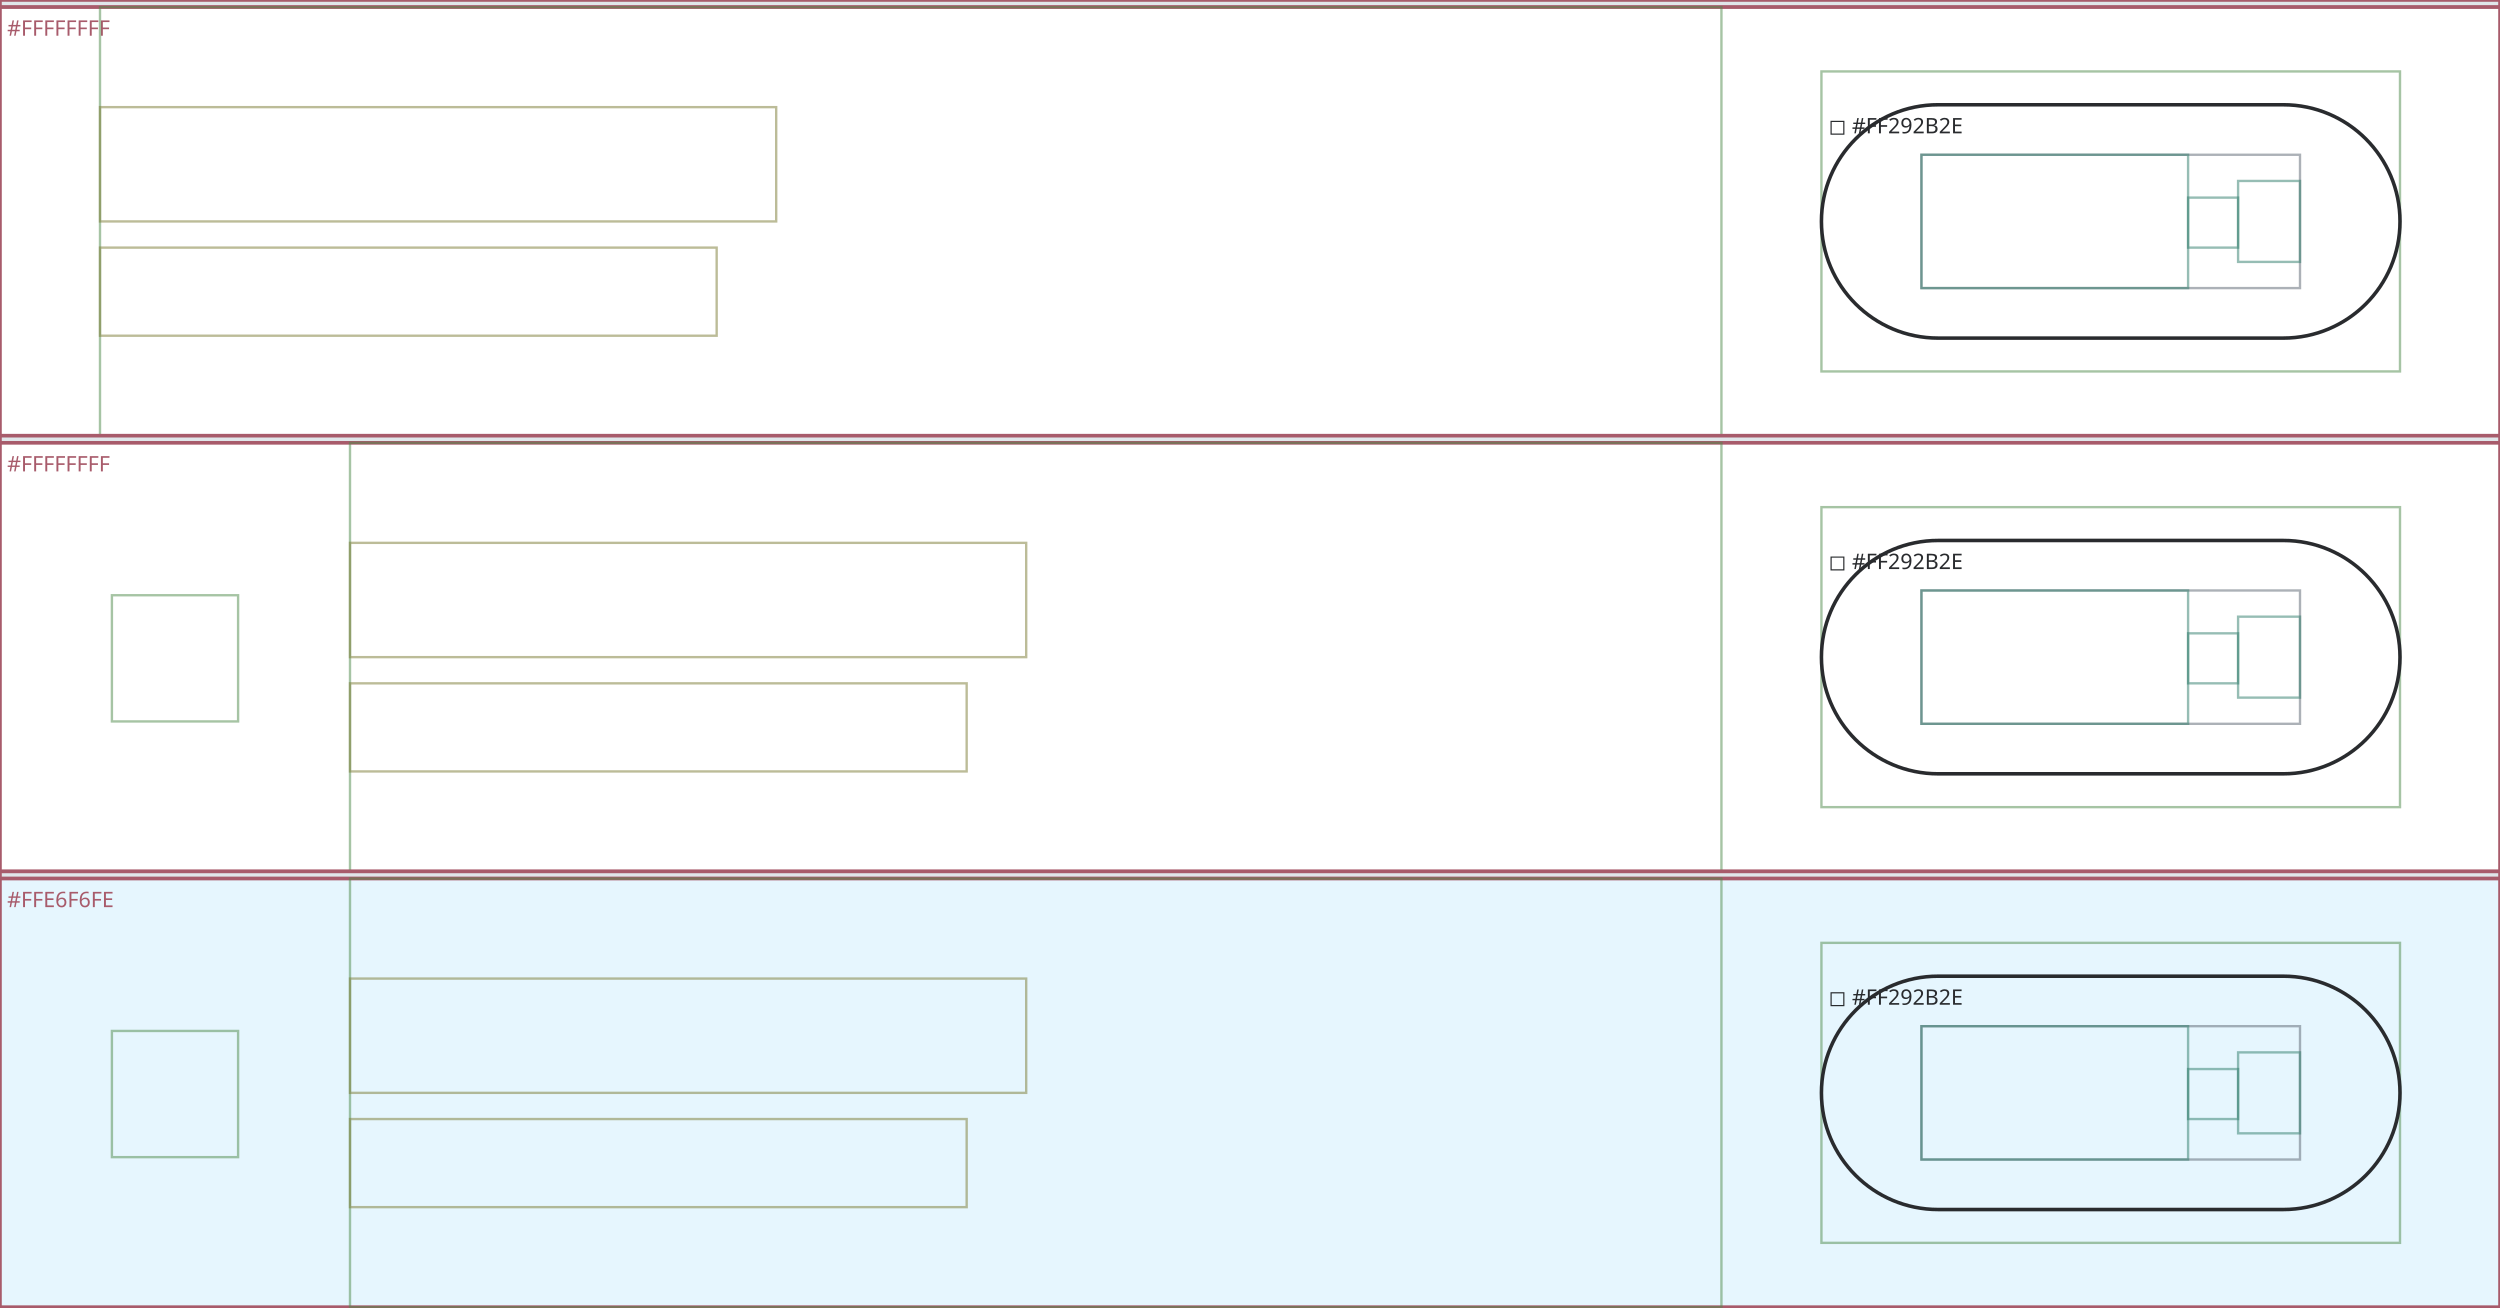
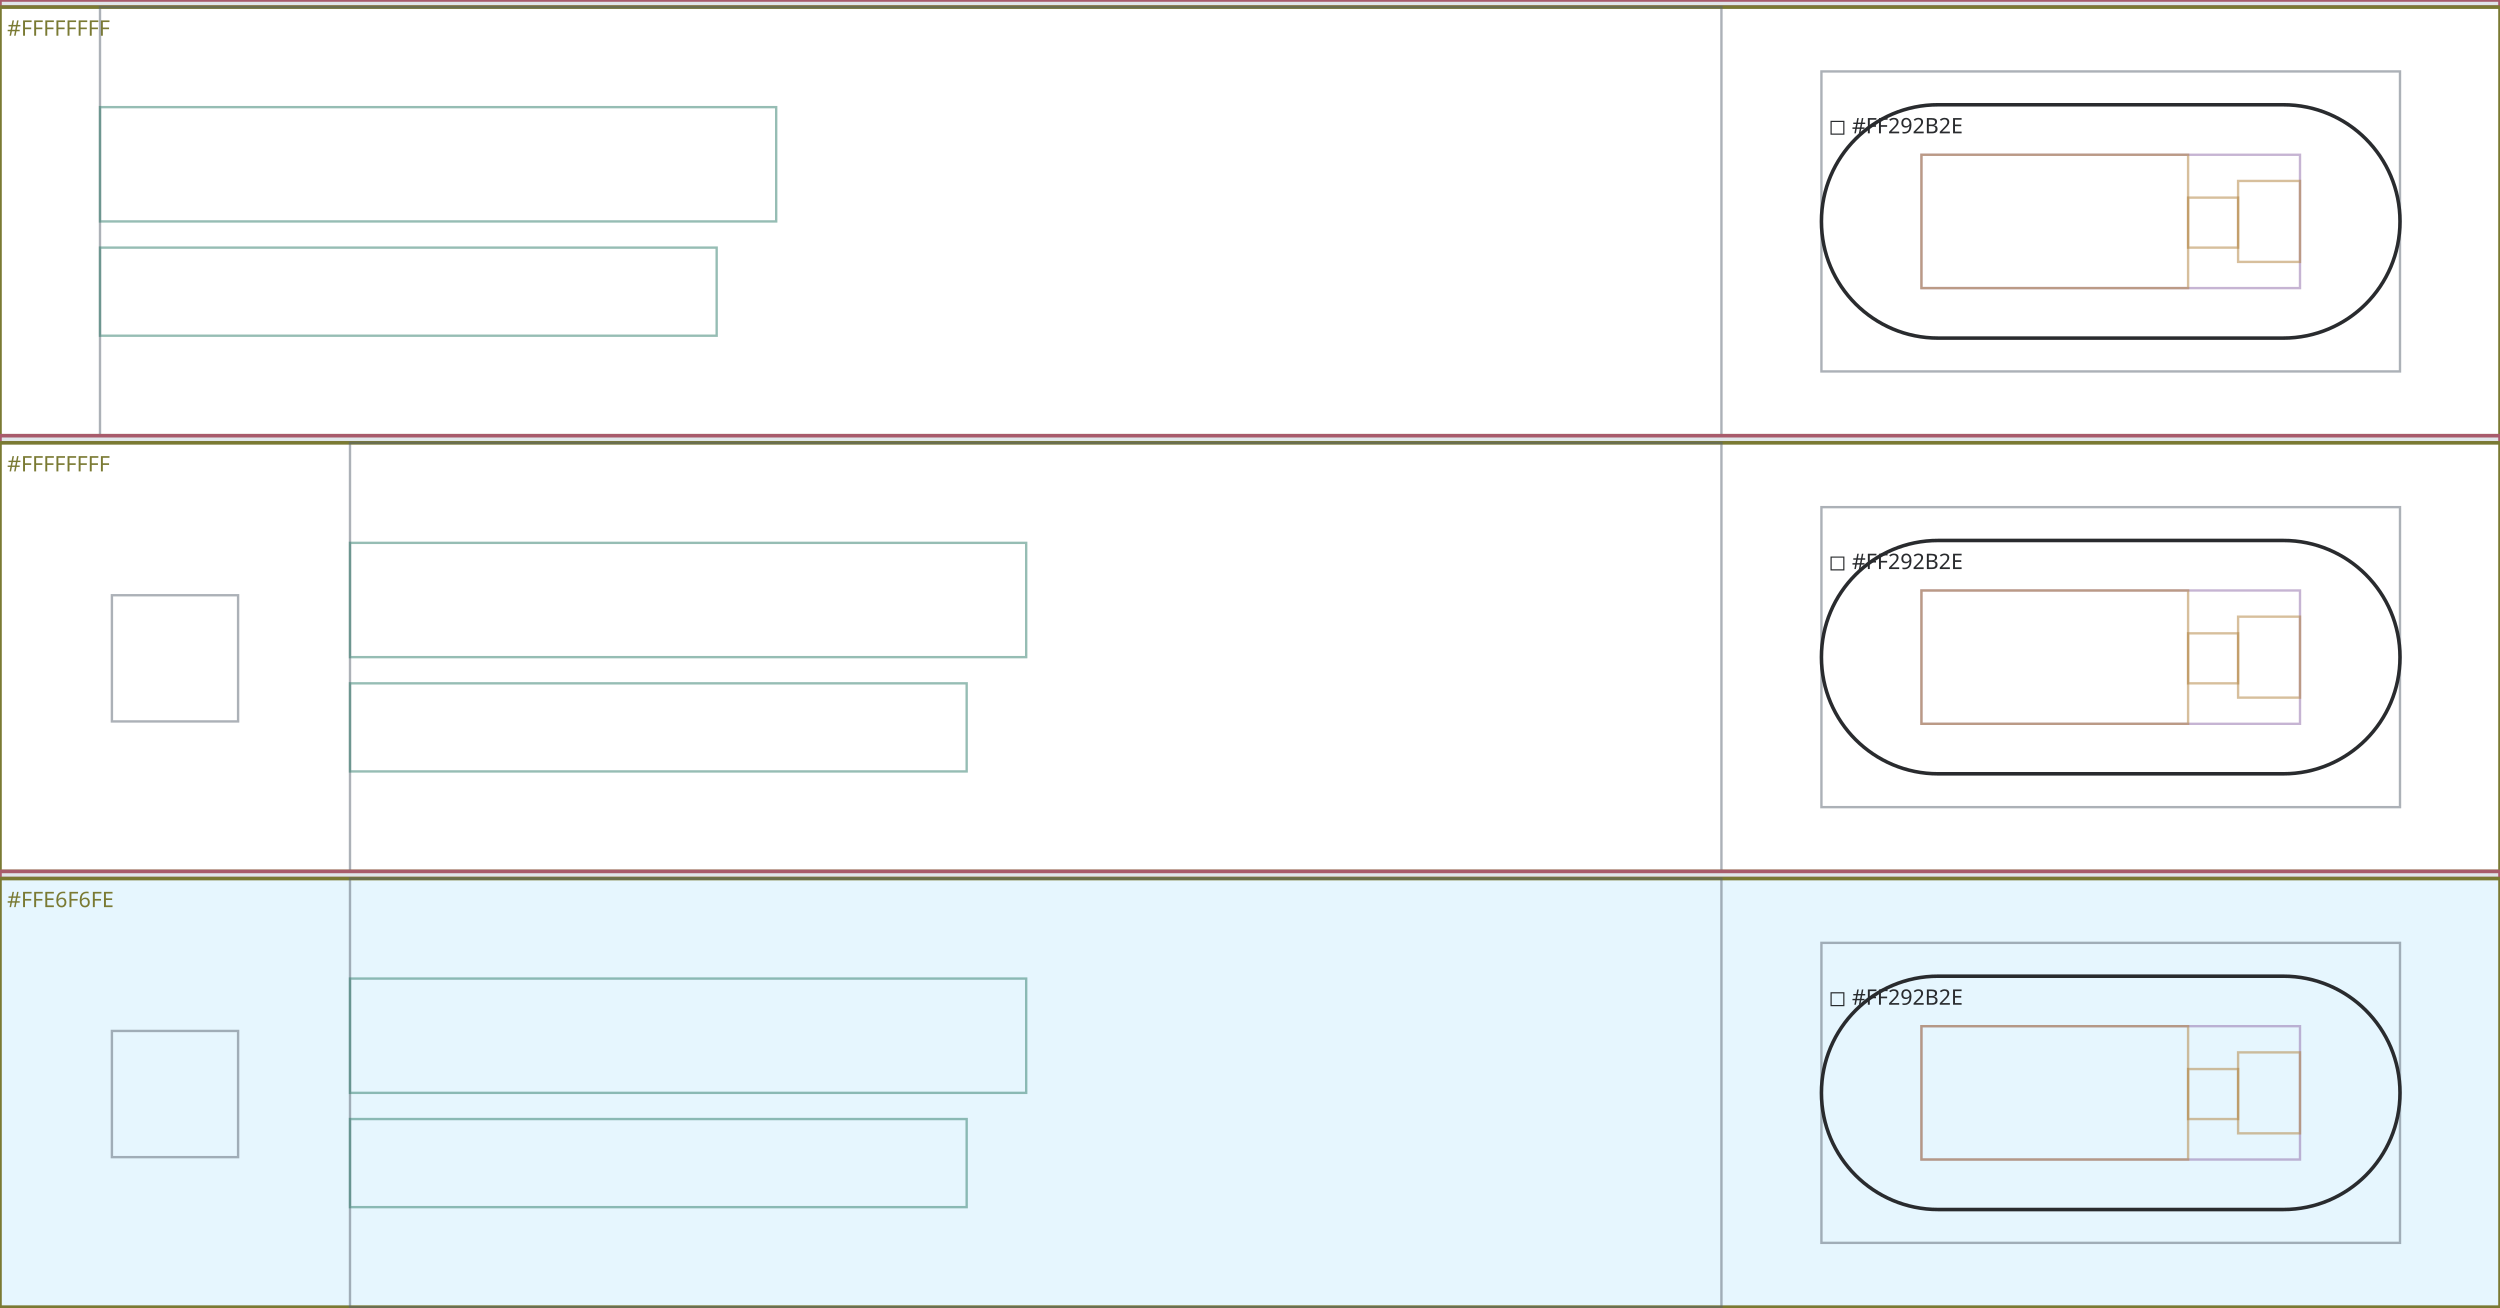
<svg xmlns="http://www.w3.org/2000/svg" viewBox="0 0 1050 549" width="1050" height="549" role="img" aria-label="Content/Bookmark row layout wireframe">
  <rect width="1050" height="549" fill="#ffffff" />
  <g>
    <rect x="0" y="0" width="1050" height="549" fill="none" fill-opacity="0" stroke="#5B6470" stroke-width="1" stroke-opacity="0.5" />
  </g>
  <g>
    <rect x="0" y="0" width="1050" height="549" fill="none" fill-opacity="0" stroke="#2E7D6B" stroke-width="1" stroke-opacity="0.5" />
  </g>
  <g>
    <rect x="0" y="0" width="1050" height="549" fill="#FFFFFF" fill-opacity="1" stroke="#8E6BA8" stroke-width="1.5" stroke-opacity="1" />
    <text x="3" y="12" font-family="system-ui, sans-serif" font-size="9" fill="#8E6BA8">#FFFFFFFF</text>
  </g>
  <g>
    <rect x="0" y="0" width="1050" height="549" fill="none" fill-opacity="0" stroke="#B0813B" stroke-width="1" stroke-opacity="0.5" />
  </g>
  <g>
    <rect x="0" y="0" width="1050" height="183" fill="none" fill-opacity="0" stroke="#3B72A8" stroke-width="1" stroke-opacity="0.5" />
  </g>
  <g>
    <rect x="0" y="0" width="1050" height="3" fill="#E0E6EA" fill-opacity="1" stroke="#A85B6B" stroke-width="1.5" stroke-opacity="1" />
    <text x="3" y="12" font-family="system-ui, sans-serif" font-size="9" fill="#A85B6B">#FFE0E6EA</text>
  </g>
  <g>
-     <rect x="0" y="3" width="1050" height="180" fill="#FFFFFF" fill-opacity="1" stroke="#A85B6B" stroke-width="1.5" stroke-opacity="1" />
-     <text x="3" y="15" font-family="system-ui, sans-serif" font-size="9" fill="#A85B6B">#FFFFFFFF</text>
+     <rect x="0" y="3" width="1050" height="180" fill="none" fill-opacity="0" stroke="#A85B6B" stroke-width="1" stroke-opacity="0.5" />
  </g>
  <g>
-     <rect x="42" y="3" width="681" height="180" fill="none" fill-opacity="0" stroke="#4F8A4A" stroke-width="1" stroke-opacity="0.5" />
+     <rect x="0" y="3" width="1050" height="180" fill="none" fill-opacity="0" stroke="#4F8A4A" stroke-width="1" stroke-opacity="0.5" />
  </g>
  <g>
-     <rect x="42" y="45" width="284" height="48" fill="none" fill-opacity="0" stroke="#7A7A33" stroke-width="1" stroke-opacity="0.5" />
+     <rect x="0" y="3" width="1050" height="180" fill="#FFFFFF" fill-opacity="1" stroke="#7A7A33" stroke-width="1.5" stroke-opacity="1" />
+     <text x="3" y="15" font-family="system-ui, sans-serif" font-size="9" fill="#7A7A33">#FFFFFFFF</text>
  </g>
  <g>
-     <rect x="42" y="104" width="259" height="37" fill="none" fill-opacity="0" stroke="#7A7A33" stroke-width="1" stroke-opacity="0.5" />
+     <rect x="42" y="3" width="681" height="180" fill="none" fill-opacity="0" stroke="#5B6470" stroke-width="1" stroke-opacity="0.5" />
  </g>
  <g>
-     <rect x="765" y="30" width="243" height="126" fill="none" fill-opacity="0" stroke="#4F8A4A" stroke-width="1" stroke-opacity="0.5" />
+     <rect x="42" y="45" width="284" height="48" fill="none" fill-opacity="0" stroke="#2E7D6B" stroke-width="1" stroke-opacity="0.5" />
+   </g>
+   <g>
+     <rect x="42" y="104" width="259" height="37" fill="none" fill-opacity="0" stroke="#2E7D6B" stroke-width="1" stroke-opacity="0.5" />
+   </g>
+   <g>
+     <rect x="765" y="30" width="243" height="126" fill="none" fill-opacity="0" stroke="#5B6470" stroke-width="1" stroke-opacity="0.5" />
  </g>
  <g>
    <path d="M814,44 H959 A49,49 0 0 1 1008,93 V93 A49,49 0 0 1 959,142 H814 A49,49 0 0 1 765,93 V93 A49,49 0 0 1 814,44 Z" fill="none" fill-opacity="0" stroke="#292B2E" stroke-width="1.5" stroke-opacity="1" />
    <text x="768" y="56" font-family="system-ui, sans-serif" font-size="9" fill="#292B2E">◻ #FF292B2E</text>
  </g>
  <g>
-     <rect x="807" y="65" width="159" height="56" fill="none" fill-opacity="0" stroke="#5B6470" stroke-width="1" stroke-opacity="0.5" />
+     <rect x="807" y="65" width="159" height="56" fill="none" fill-opacity="0" stroke="#8E6BA8" stroke-width="1" stroke-opacity="0.5" />
  </g>
  <g>
-     <rect x="807" y="65" width="112" height="56" fill="none" fill-opacity="0" stroke="#2E7D6B" stroke-width="1" stroke-opacity="0.5" />
+     <rect x="807" y="65" width="112" height="56" fill="none" fill-opacity="0" stroke="#B0813B" stroke-width="1" stroke-opacity="0.5" />
  </g>
  <g>
-     <rect x="919" y="83" width="21" height="21" fill="none" fill-opacity="0" stroke="#2E7D6B" stroke-width="1" stroke-opacity="0.5" />
+     <rect x="919" y="83" width="21" height="21" fill="none" fill-opacity="0" stroke="#B0813B" stroke-width="1" stroke-opacity="0.5" />
  </g>
  <g>
-     <rect x="940" y="76" width="26" height="34" fill="none" fill-opacity="0" stroke="#2E7D6B" stroke-width="1" stroke-opacity="0.5" />
+     <rect x="940" y="76" width="26" height="34" fill="none" fill-opacity="0" stroke="#B0813B" stroke-width="1" stroke-opacity="0.5" />
  </g>
  <g>
    <rect x="0" y="183" width="1050" height="183" fill="none" fill-opacity="0" stroke="#3B72A8" stroke-width="1" stroke-opacity="0.5" />
  </g>
  <g>
    <rect x="0" y="183" width="1050" height="3" fill="#E0E6EA" fill-opacity="1" stroke="#A85B6B" stroke-width="1.5" stroke-opacity="1" />
    <text x="3" y="195" font-family="system-ui, sans-serif" font-size="9" fill="#A85B6B">#FFE0E6EA</text>
  </g>
  <g>
-     <rect x="0" y="186" width="1050" height="180" fill="#FFFFFF" fill-opacity="1" stroke="#A85B6B" stroke-width="1.5" stroke-opacity="1" />
-     <text x="3" y="198" font-family="system-ui, sans-serif" font-size="9" fill="#A85B6B">#FFFFFFFF</text>
+     <rect x="0" y="186" width="1050" height="180" fill="none" fill-opacity="0" stroke="#A85B6B" stroke-width="1" stroke-opacity="0.5" />
  </g>
  <g>
-     <rect x="47" y="250" width="53" height="53" fill="none" fill-opacity="0" stroke="#4F8A4A" stroke-width="1" stroke-opacity="0.5" />
+     <rect x="0" y="186" width="1050" height="180" fill="none" fill-opacity="0" stroke="#4F8A4A" stroke-width="1" stroke-opacity="0.5" />
  </g>
  <g>
-     <rect x="147" y="186" width="576" height="180" fill="none" fill-opacity="0" stroke="#4F8A4A" stroke-width="1" stroke-opacity="0.5" />
+     <rect x="0" y="186" width="1050" height="180" fill="#FFFFFF" fill-opacity="1" stroke="#7A7A33" stroke-width="1.5" stroke-opacity="1" />
+     <text x="3" y="198" font-family="system-ui, sans-serif" font-size="9" fill="#7A7A33">#FFFFFFFF</text>
  </g>
  <g>
-     <rect x="147" y="228" width="284" height="48" fill="none" fill-opacity="0" stroke="#7A7A33" stroke-width="1" stroke-opacity="0.5" />
+     <rect x="47" y="250" width="53" height="53" fill="none" fill-opacity="0" stroke="#5B6470" stroke-width="1" stroke-opacity="0.5" />
  </g>
  <g>
-     <rect x="147" y="287" width="259" height="37" fill="none" fill-opacity="0" stroke="#7A7A33" stroke-width="1" stroke-opacity="0.5" />
+     <rect x="147" y="186" width="576" height="180" fill="none" fill-opacity="0" stroke="#5B6470" stroke-width="1" stroke-opacity="0.5" />
  </g>
  <g>
-     <rect x="765" y="213" width="243" height="126" fill="none" fill-opacity="0" stroke="#4F8A4A" stroke-width="1" stroke-opacity="0.5" />
+     <rect x="147" y="228" width="284" height="48" fill="none" fill-opacity="0" stroke="#2E7D6B" stroke-width="1" stroke-opacity="0.5" />
+   </g>
+   <g>
+     <rect x="147" y="287" width="259" height="37" fill="none" fill-opacity="0" stroke="#2E7D6B" stroke-width="1" stroke-opacity="0.5" />
+   </g>
+   <g>
+     <rect x="765" y="213" width="243" height="126" fill="none" fill-opacity="0" stroke="#5B6470" stroke-width="1" stroke-opacity="0.5" />
  </g>
  <g>
    <path d="M814,227 H959 A49,49 0 0 1 1008,276 V276 A49,49 0 0 1 959,325 H814 A49,49 0 0 1 765,276 V276 A49,49 0 0 1 814,227 Z" fill="none" fill-opacity="0" stroke="#292B2E" stroke-width="1.5" stroke-opacity="1" />
    <text x="768" y="239" font-family="system-ui, sans-serif" font-size="9" fill="#292B2E">◻ #FF292B2E</text>
  </g>
  <g>
-     <rect x="807" y="248" width="159" height="56" fill="none" fill-opacity="0" stroke="#5B6470" stroke-width="1" stroke-opacity="0.5" />
+     <rect x="807" y="248" width="159" height="56" fill="none" fill-opacity="0" stroke="#8E6BA8" stroke-width="1" stroke-opacity="0.5" />
  </g>
  <g>
-     <rect x="807" y="248" width="112" height="56" fill="none" fill-opacity="0" stroke="#2E7D6B" stroke-width="1" stroke-opacity="0.5" />
+     <rect x="807" y="248" width="112" height="56" fill="none" fill-opacity="0" stroke="#B0813B" stroke-width="1" stroke-opacity="0.5" />
  </g>
  <g>
-     <rect x="919" y="266" width="21" height="21" fill="none" fill-opacity="0" stroke="#2E7D6B" stroke-width="1" stroke-opacity="0.5" />
+     <rect x="919" y="266" width="21" height="21" fill="none" fill-opacity="0" stroke="#B0813B" stroke-width="1" stroke-opacity="0.5" />
  </g>
  <g>
-     <rect x="940" y="259" width="26" height="34" fill="none" fill-opacity="0" stroke="#2E7D6B" stroke-width="1" stroke-opacity="0.5" />
+     <rect x="940" y="259" width="26" height="34" fill="none" fill-opacity="0" stroke="#B0813B" stroke-width="1" stroke-opacity="0.5" />
  </g>
  <g>
    <rect x="0" y="366" width="1050" height="183" fill="none" fill-opacity="0" stroke="#3B72A8" stroke-width="1" stroke-opacity="0.5" />
  </g>
  <g>
    <rect x="0" y="366" width="1050" height="3" fill="#E0E6EA" fill-opacity="1" stroke="#A85B6B" stroke-width="1.5" stroke-opacity="1" />
    <text x="3" y="378" font-family="system-ui, sans-serif" font-size="9" fill="#A85B6B">#FFE0E6EA</text>
  </g>
  <g>
-     <rect x="0" y="369" width="1050" height="180" fill="#E6F6FE" fill-opacity="1" stroke="#A85B6B" stroke-width="1.5" stroke-opacity="1" />
-     <text x="3" y="381" font-family="system-ui, sans-serif" font-size="9" fill="#A85B6B">#FFE6F6FE</text>
+     <rect x="0" y="369" width="1050" height="180" fill="none" fill-opacity="0" stroke="#A85B6B" stroke-width="1" stroke-opacity="0.5" />
  </g>
  <g>
-     <rect x="47" y="433" width="53" height="53" fill="none" fill-opacity="0" stroke="#4F8A4A" stroke-width="1" stroke-opacity="0.5" />
+     <rect x="0" y="369" width="1050" height="180" fill="none" fill-opacity="0" stroke="#4F8A4A" stroke-width="1" stroke-opacity="0.5" />
  </g>
  <g>
-     <rect x="147" y="369" width="576" height="180" fill="none" fill-opacity="0" stroke="#4F8A4A" stroke-width="1" stroke-opacity="0.5" />
+     <rect x="0" y="369" width="1050" height="180" fill="#E6F6FE" fill-opacity="1" stroke="#7A7A33" stroke-width="1.5" stroke-opacity="1" />
+     <text x="3" y="381" font-family="system-ui, sans-serif" font-size="9" fill="#7A7A33">#FFE6F6FE</text>
  </g>
  <g>
-     <rect x="147" y="411" width="284" height="48" fill="none" fill-opacity="0" stroke="#7A7A33" stroke-width="1" stroke-opacity="0.5" />
+     <rect x="47" y="433" width="53" height="53" fill="none" fill-opacity="0" stroke="#5B6470" stroke-width="1" stroke-opacity="0.5" />
  </g>
  <g>
-     <rect x="147" y="470" width="259" height="37" fill="none" fill-opacity="0" stroke="#7A7A33" stroke-width="1" stroke-opacity="0.5" />
+     <rect x="147" y="369" width="576" height="180" fill="none" fill-opacity="0" stroke="#5B6470" stroke-width="1" stroke-opacity="0.5" />
  </g>
  <g>
-     <rect x="765" y="396" width="243" height="126" fill="none" fill-opacity="0" stroke="#4F8A4A" stroke-width="1" stroke-opacity="0.5" />
+     <rect x="147" y="411" width="284" height="48" fill="none" fill-opacity="0" stroke="#2E7D6B" stroke-width="1" stroke-opacity="0.5" />
+   </g>
+   <g>
+     <rect x="147" y="470" width="259" height="37" fill="none" fill-opacity="0" stroke="#2E7D6B" stroke-width="1" stroke-opacity="0.5" />
+   </g>
+   <g>
+     <rect x="765" y="396" width="243" height="126" fill="none" fill-opacity="0" stroke="#5B6470" stroke-width="1" stroke-opacity="0.5" />
  </g>
  <g>
    <path d="M814,410 H959 A49,49 0 0 1 1008,459 V459 A49,49 0 0 1 959,508 H814 A49,49 0 0 1 765,459 V459 A49,49 0 0 1 814,410 Z" fill="none" fill-opacity="0" stroke="#292B2E" stroke-width="1.5" stroke-opacity="1" />
    <text x="768" y="422" font-family="system-ui, sans-serif" font-size="9" fill="#292B2E">◻ #FF292B2E</text>
  </g>
  <g>
-     <rect x="807" y="431" width="159" height="56" fill="none" fill-opacity="0" stroke="#5B6470" stroke-width="1" stroke-opacity="0.5" />
+     <rect x="807" y="431" width="159" height="56" fill="none" fill-opacity="0" stroke="#8E6BA8" stroke-width="1" stroke-opacity="0.5" />
  </g>
  <g>
-     <rect x="807" y="431" width="112" height="56" fill="none" fill-opacity="0" stroke="#2E7D6B" stroke-width="1" stroke-opacity="0.5" />
+     <rect x="807" y="431" width="112" height="56" fill="none" fill-opacity="0" stroke="#B0813B" stroke-width="1" stroke-opacity="0.5" />
  </g>
  <g>
-     <rect x="919" y="449" width="21" height="21" fill="none" fill-opacity="0" stroke="#2E7D6B" stroke-width="1" stroke-opacity="0.5" />
+     <rect x="919" y="449" width="21" height="21" fill="none" fill-opacity="0" stroke="#B0813B" stroke-width="1" stroke-opacity="0.5" />
  </g>
  <g>
-     <rect x="940" y="442" width="26" height="34" fill="none" fill-opacity="0" stroke="#2E7D6B" stroke-width="1" stroke-opacity="0.5" />
+     <rect x="940" y="442" width="26" height="34" fill="none" fill-opacity="0" stroke="#B0813B" stroke-width="1" stroke-opacity="0.5" />
  </g>
</svg>
